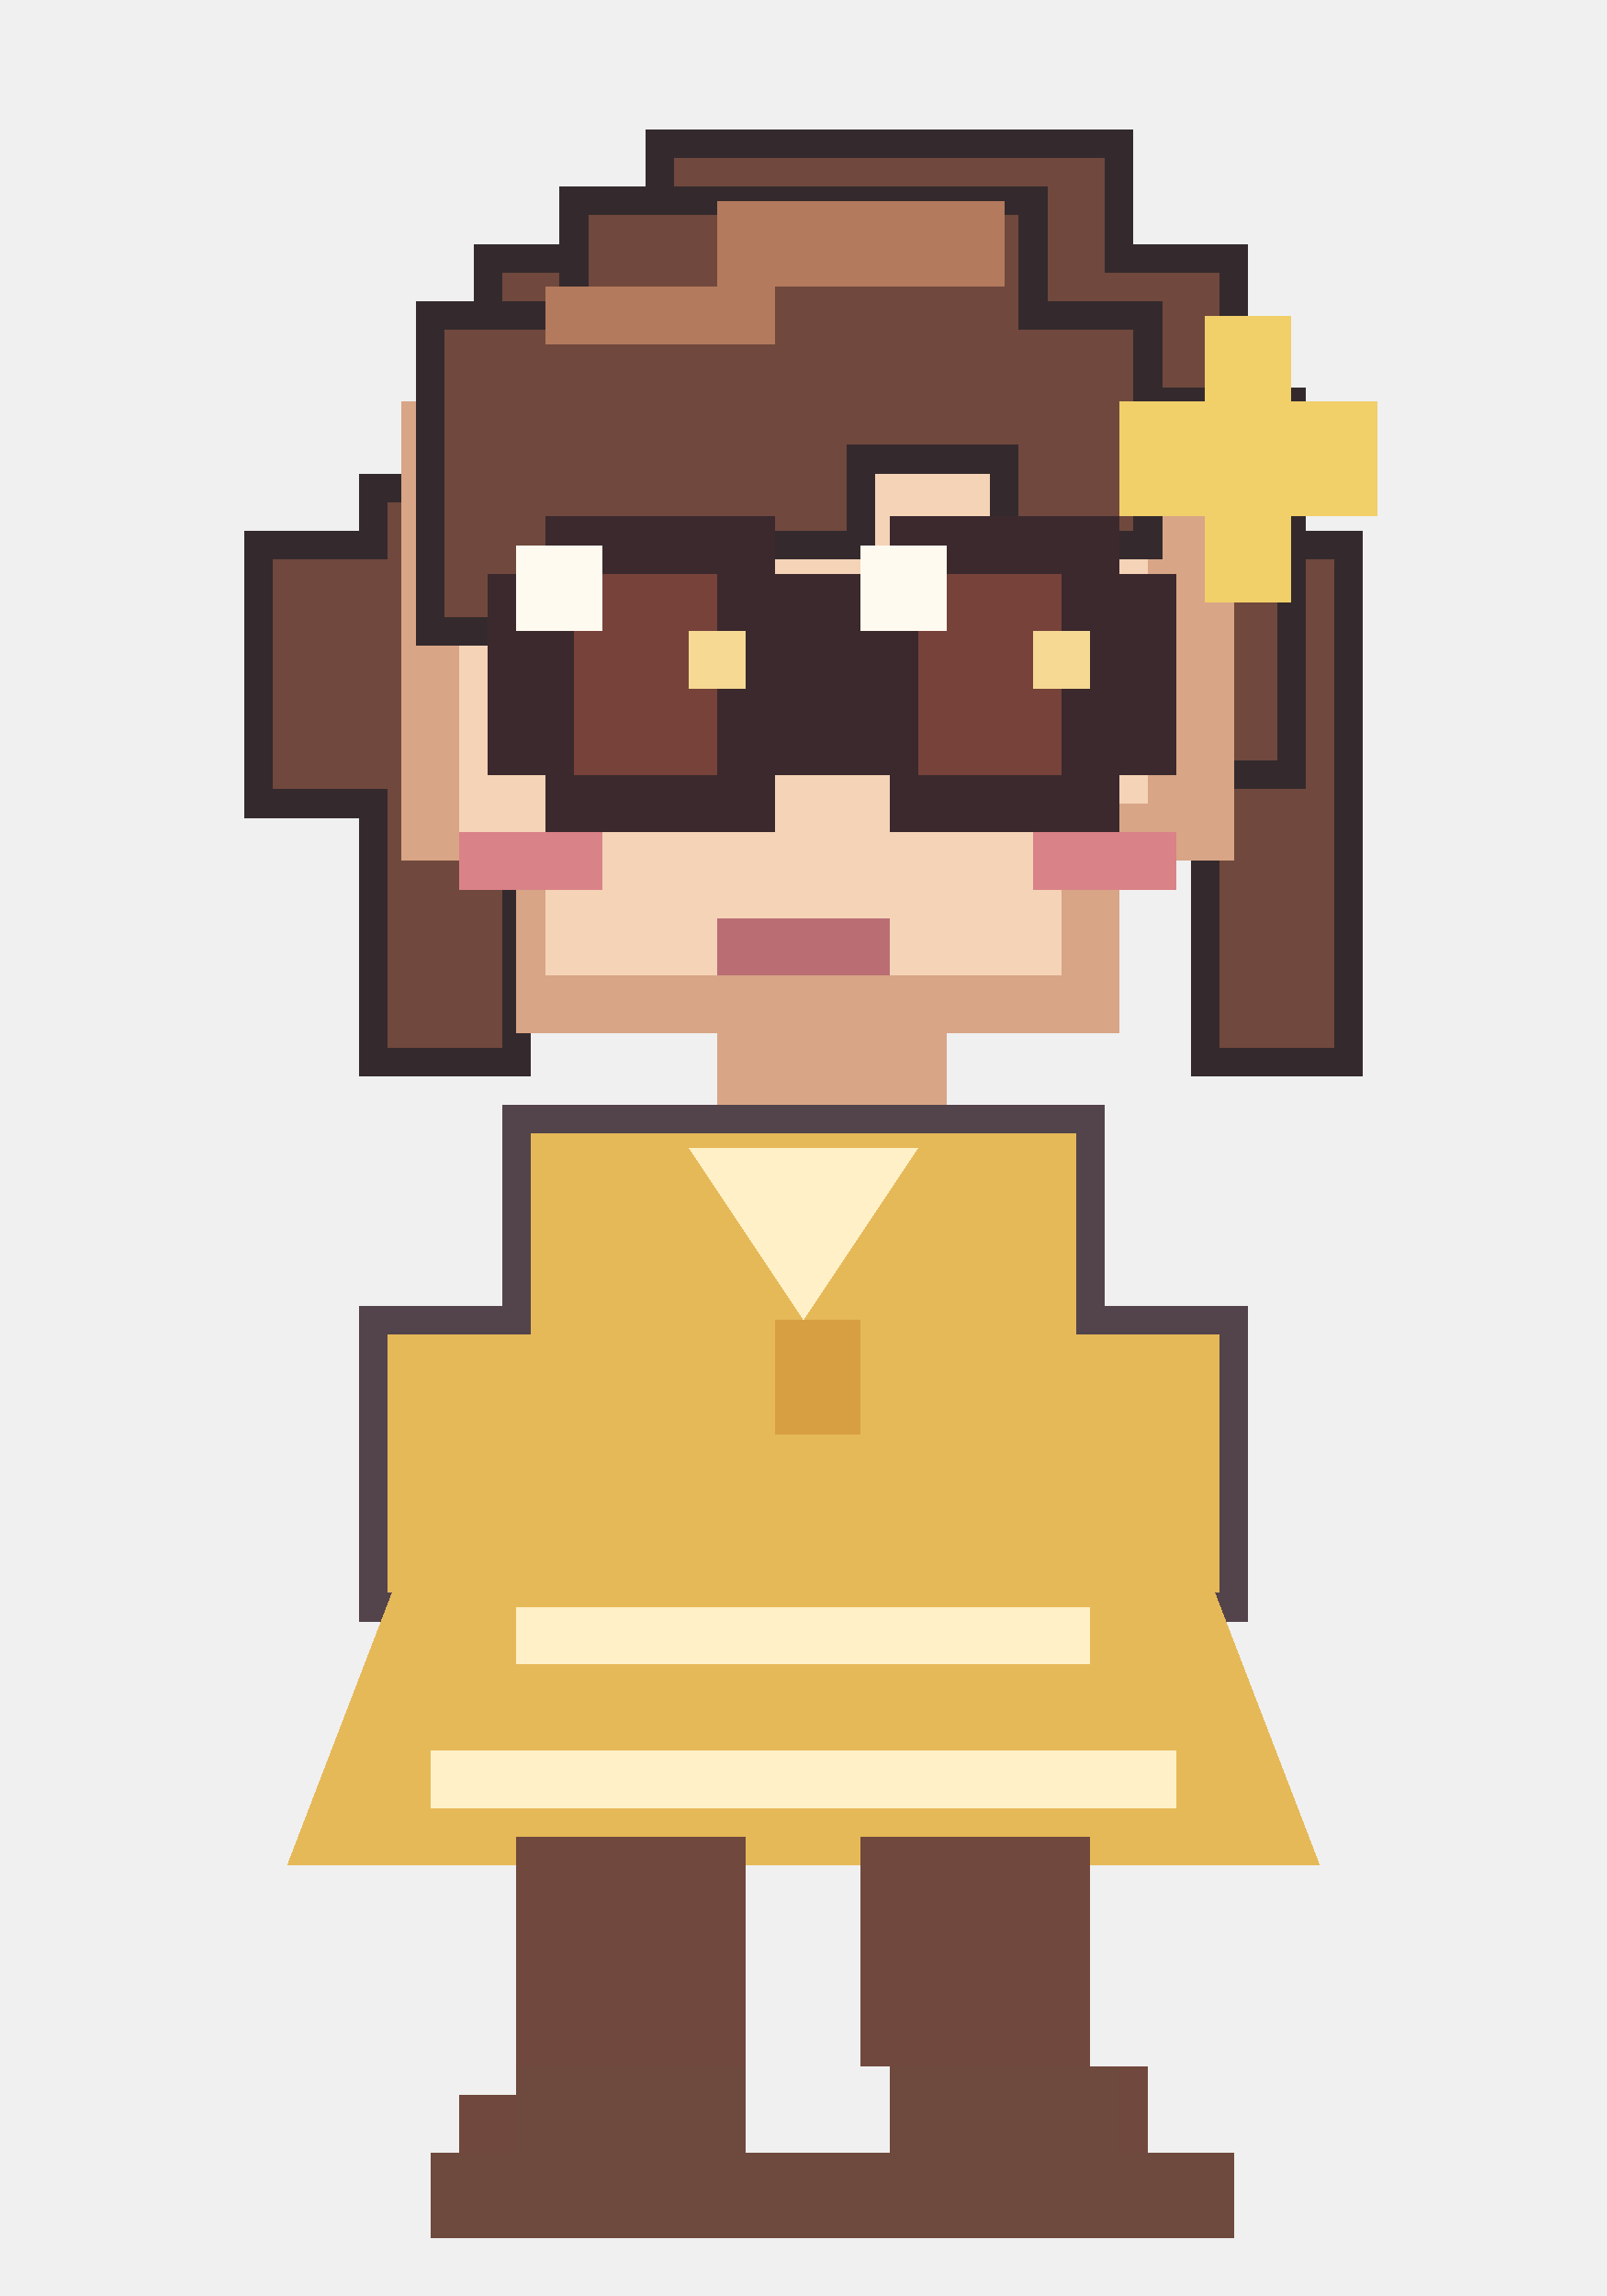
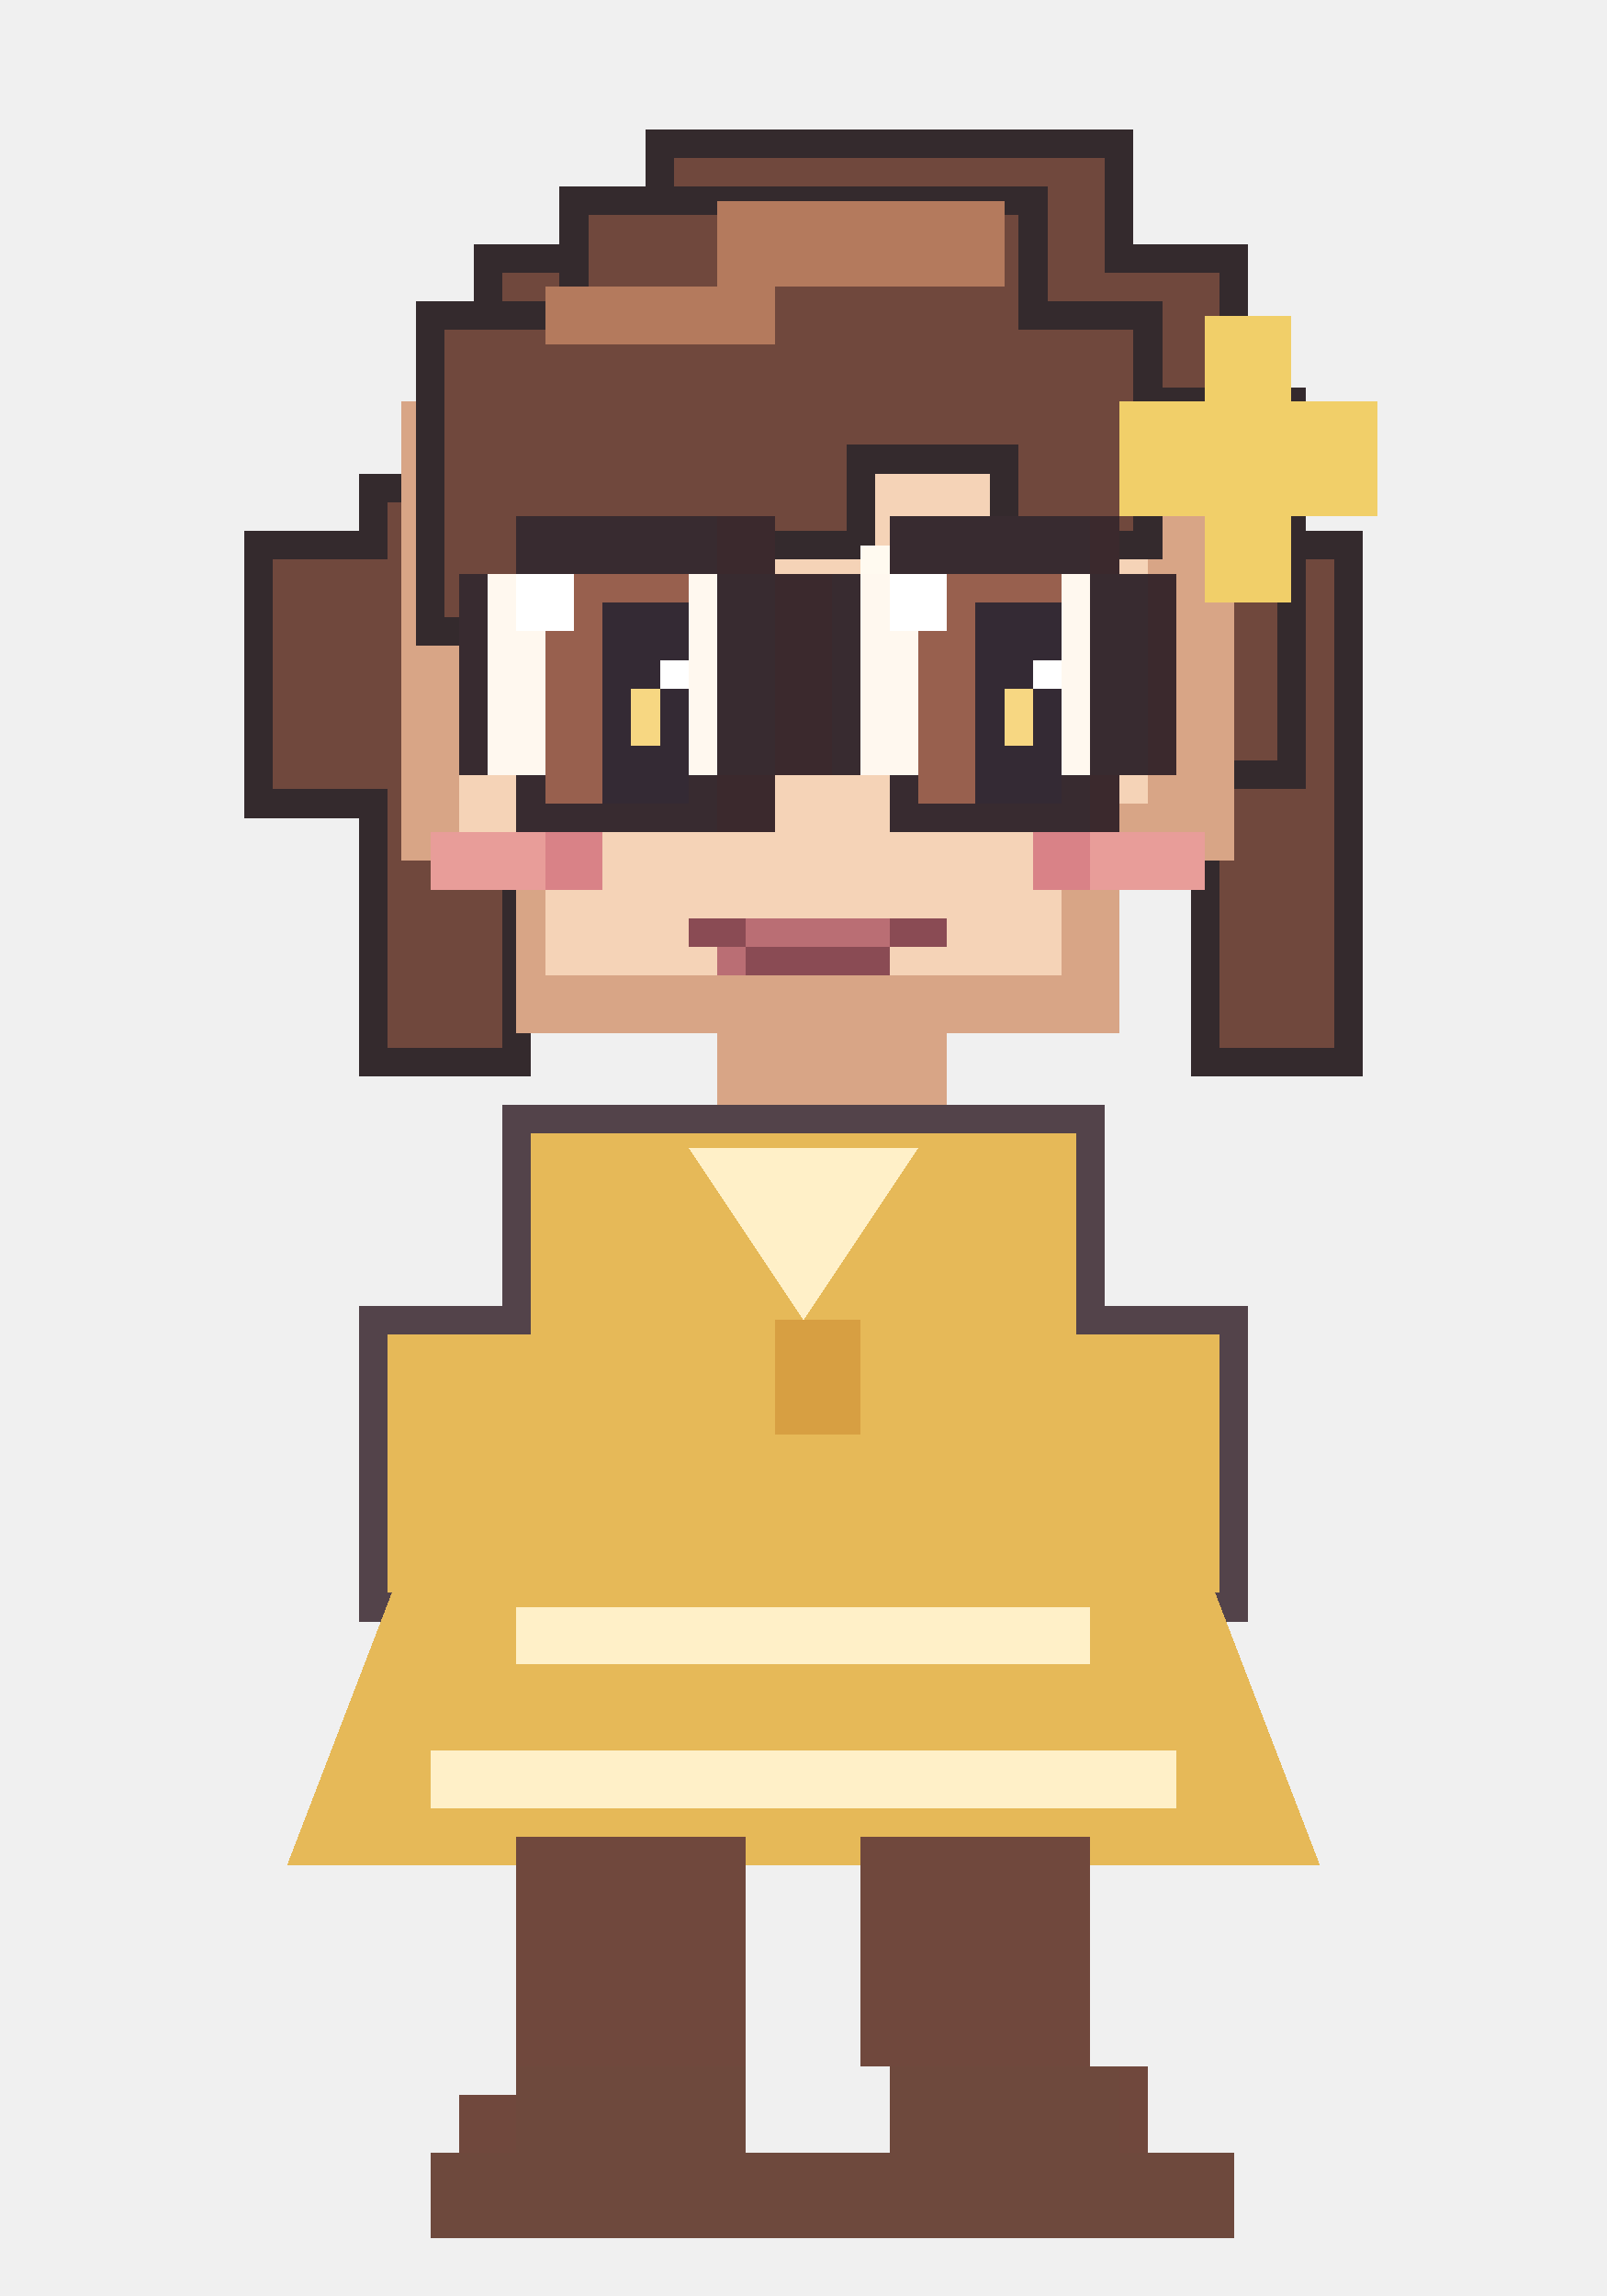
<svg xmlns="http://www.w3.org/2000/svg" viewBox="0 0 56 80" shape-rendering="crispEdges">
  <path fill="#70483d" stroke="#342a2d" stroke-width="1" d="M13 17h4V9h6V5h16v4h4v10h4v18h-5v-8h-3V20H18v17h-5v-9H9V19h4z M40 14h5v13h-5z" />
  <path fill="#d8a586" d="M25 34h8v7h-8z" />
  <path fill="#f5d3b7" d="M19 39h5v8h-4v8h-5v-9h4z M32 39h5v7h4v10h-5v-8h-4z" />
  <path fill="#e6b958" stroke="#53434a" stroke-width="1" d="M18 39h20v7h5v10H13V46h5z" />
  <path fill="#e6b958" d="M15 52h26l5 13H10z" />
  <path fill="#fff0c8" d="M18 56h20v2H18z M15 61h26v2H15z" />
  <path fill="#fff0c8" d="M24 40h8l-4 6z" />
  <path fill="#d79f42" d="M27 46h3v4h-3z" />
  <path fill="#70483d" d="M18 64h8v8h-3v4h-7v-3h2z M30 64h8v8h2v4h-8v-4h-2z" />
  <path fill="#6e493d" d="M18 72h8v3h3v3H15v-3h3z M31 72h8v3h4v3H29v-3h2z" />
  <path fill="#d8a586" d="M14 14h4v-3h21v3h4v16h-4v6H18v-6h-4z" />
  <path fill="#f5d3b7" d="M17 13h4v-2h16v3h3v14h-3v6H19v-5h-3V16h1z" />
  <path fill="#70483d" stroke="#342a2d" stroke-width="1" d="M15 16v-5h5V7h16v4h4v8h-5v-3h-5v3H20v3h-5z" />
  <path fill="#b47a5d" d="M19 10h6V7h10v3h-8v2h-8z" />
  <path fill="#3b292d" d="M17 20h2v-2h8v2h2v7h-2v2h-8v-2h-2z M29 20h2v-2h8v2h2v7h-2v2h-8v-2h-2z" />
  <path fill="#77423a" d="M20 20h5v7h-5z M32 20h5v7h-5z" />
  <path fill="#fffaf0" d="M18 19h3v3h-3z M30 19h3v3h-3z" />
  <path fill="#f6d993" d="M24 22h2v2h-2z M36 22h2v2h-2z" />
  <path fill="#d98287" d="M16 29h5v2h-5z M36 29h5v2h-5z" />
  <path fill="#ba6e74" d="M25 32h6v2h-6z" />
  <path fill="#f1cf69" d="M42 11h3v3h3v4h-3v3h-3v-3h-3v-4h3z" />
+   <g shape-rendering="crispEdges" aria-hidden="true">
+     <path fill="#382b30" d="M16 20h2v-2h7v2h2v7h-2v2h-7v-2h-2z M29 20h2v-2h7v2h2v7h-2v2h-7v-2h-2z" />
+     <path fill="#fff8ef" d="M17 20h8v7h-8z M30 20h8v7h-8z" />
+     <path fill="#98604e" d="M19 20h5v8h-5z M32 20h5v8h-5z" />
+     <path fill="#342a34" d="M21 21h3v7h-3z M34 21h3v7h-3z" />
+     <path fill="#ffffff" d="M18 20h2v2h-2z M31 20h2v2h-2z M23 23h1v1h-1z M36 23h1v1h-1z" />
+     <path fill="#f7d782" d="M22 24h1v2h-1z M35 24h1v2h-1z" />
+     <path fill="#e89d99" d="M15 29h4v2h-4z M38 29h4v2h-4z" />
+     <path fill="#8a4b54" d="M24 32h2v1h-2z M26 33h5v1h-5z M31 32h2v1h-2z" />
+   </g>
</svg>
